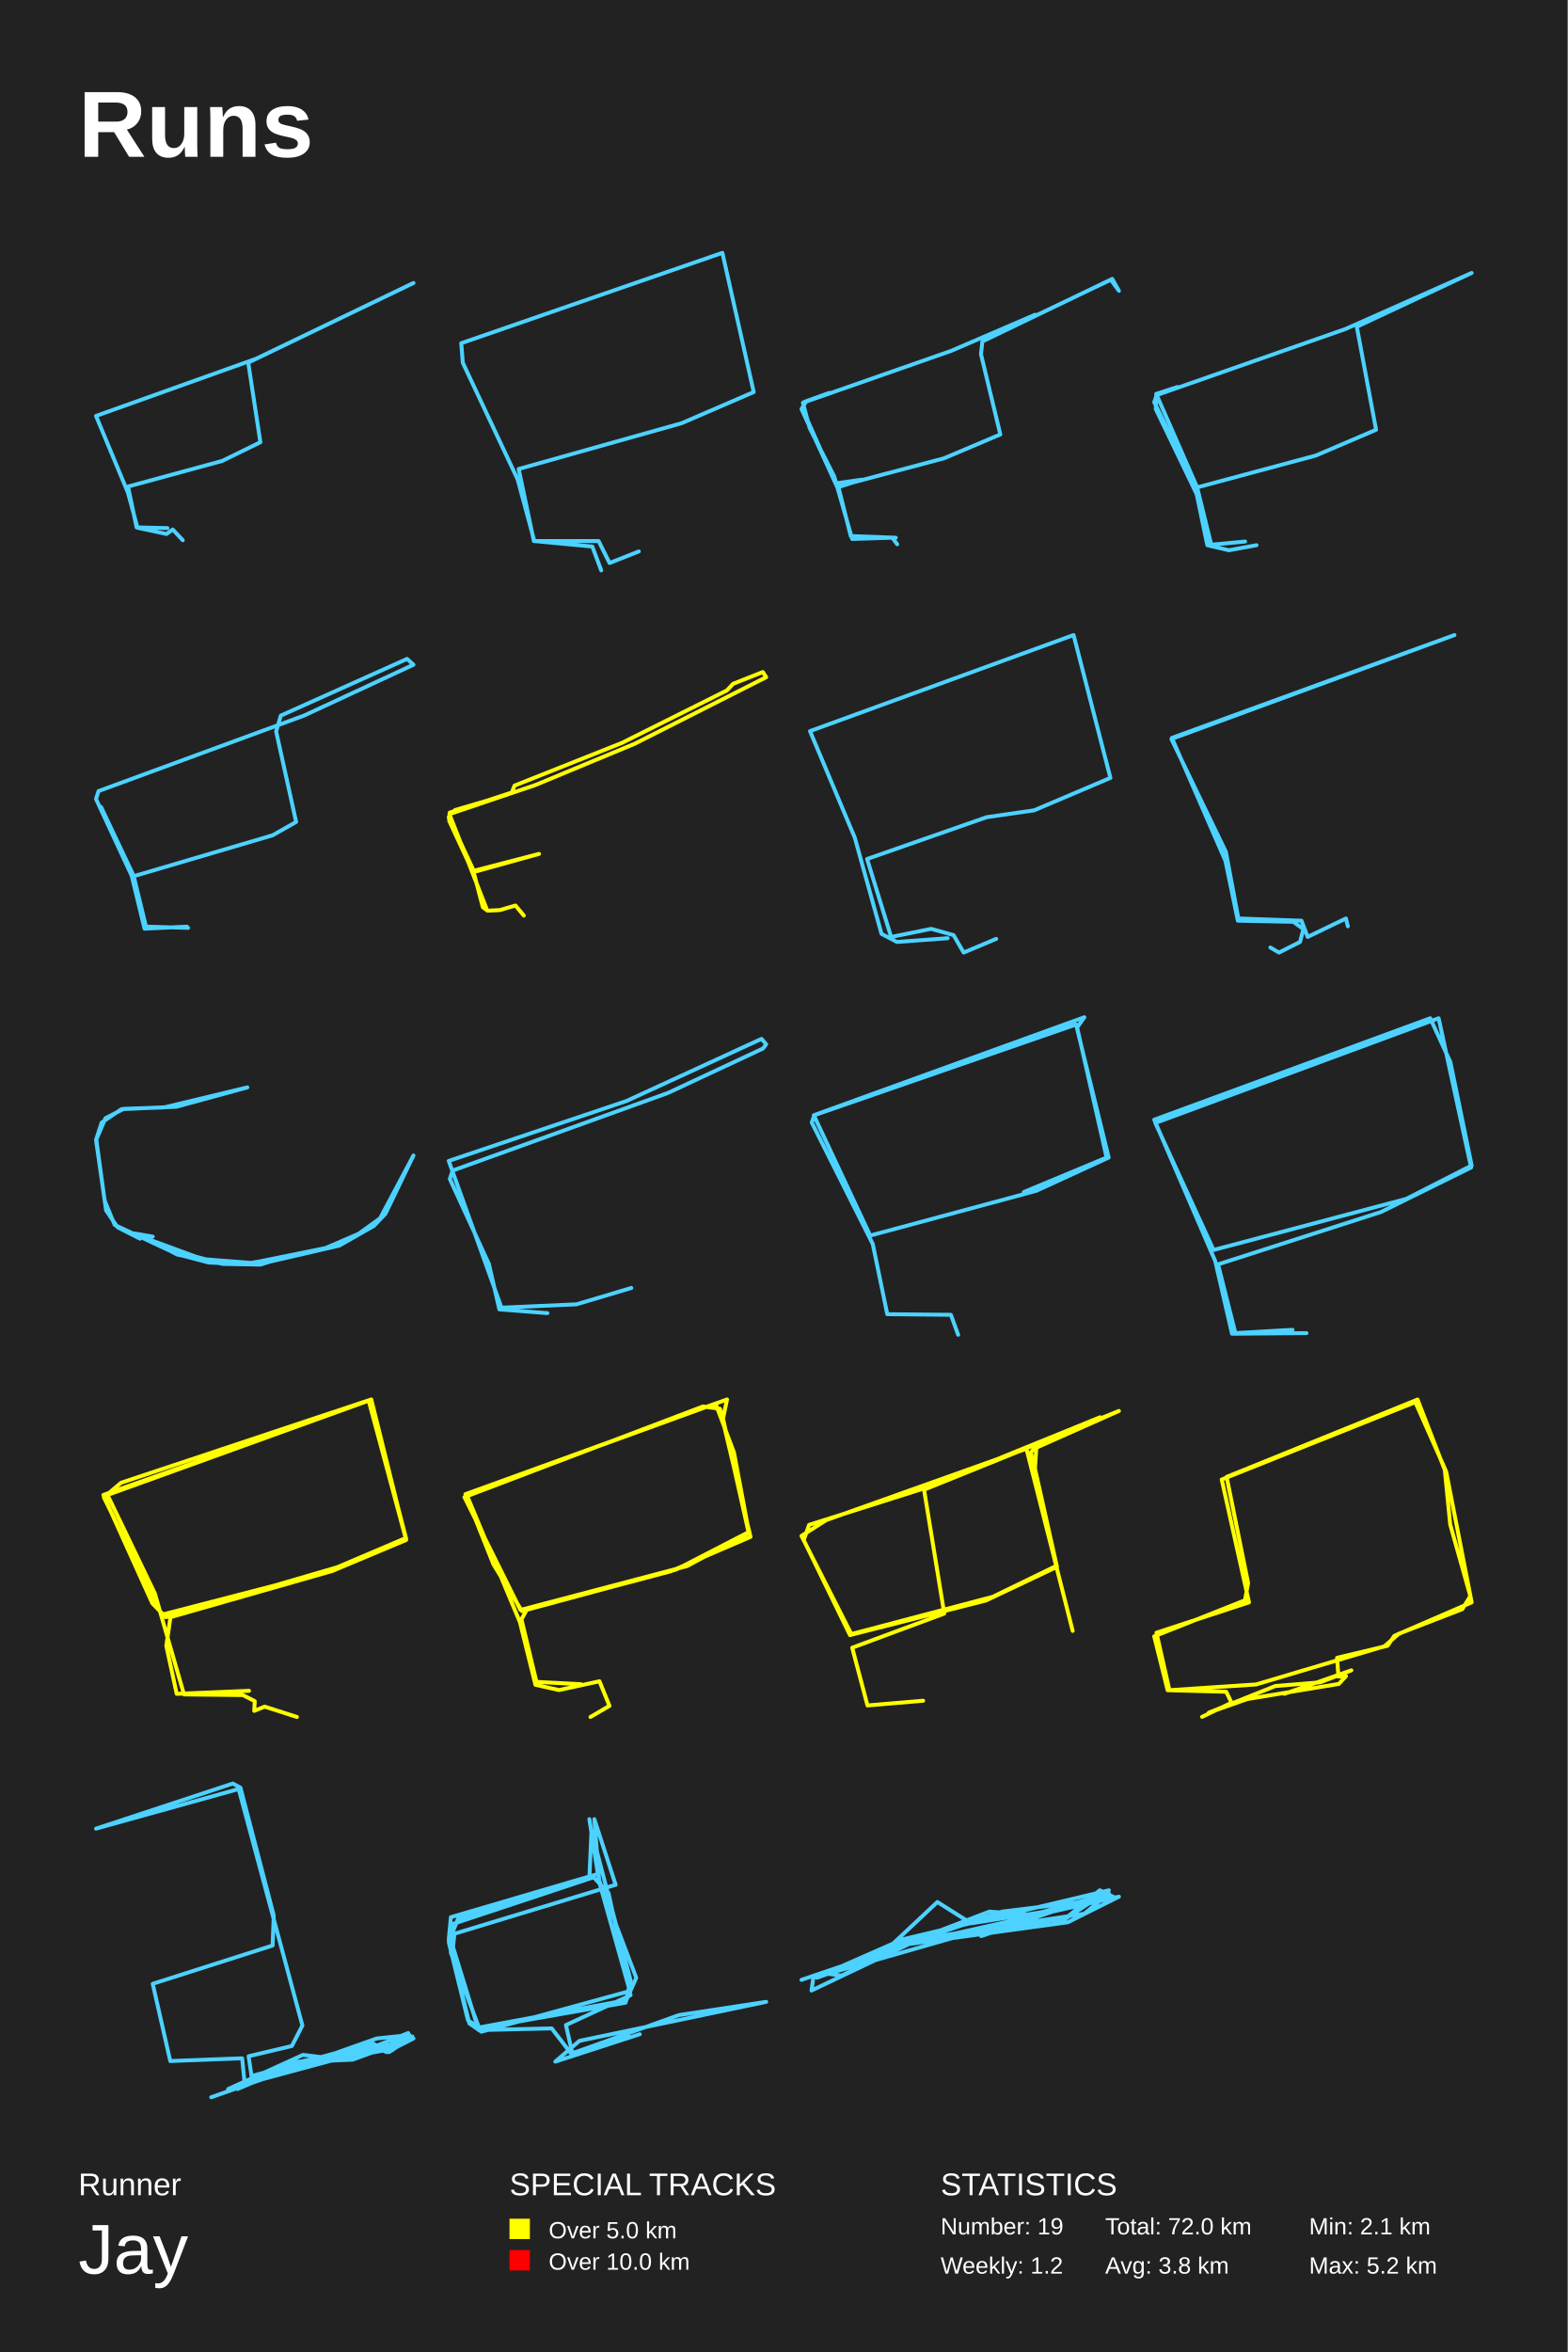
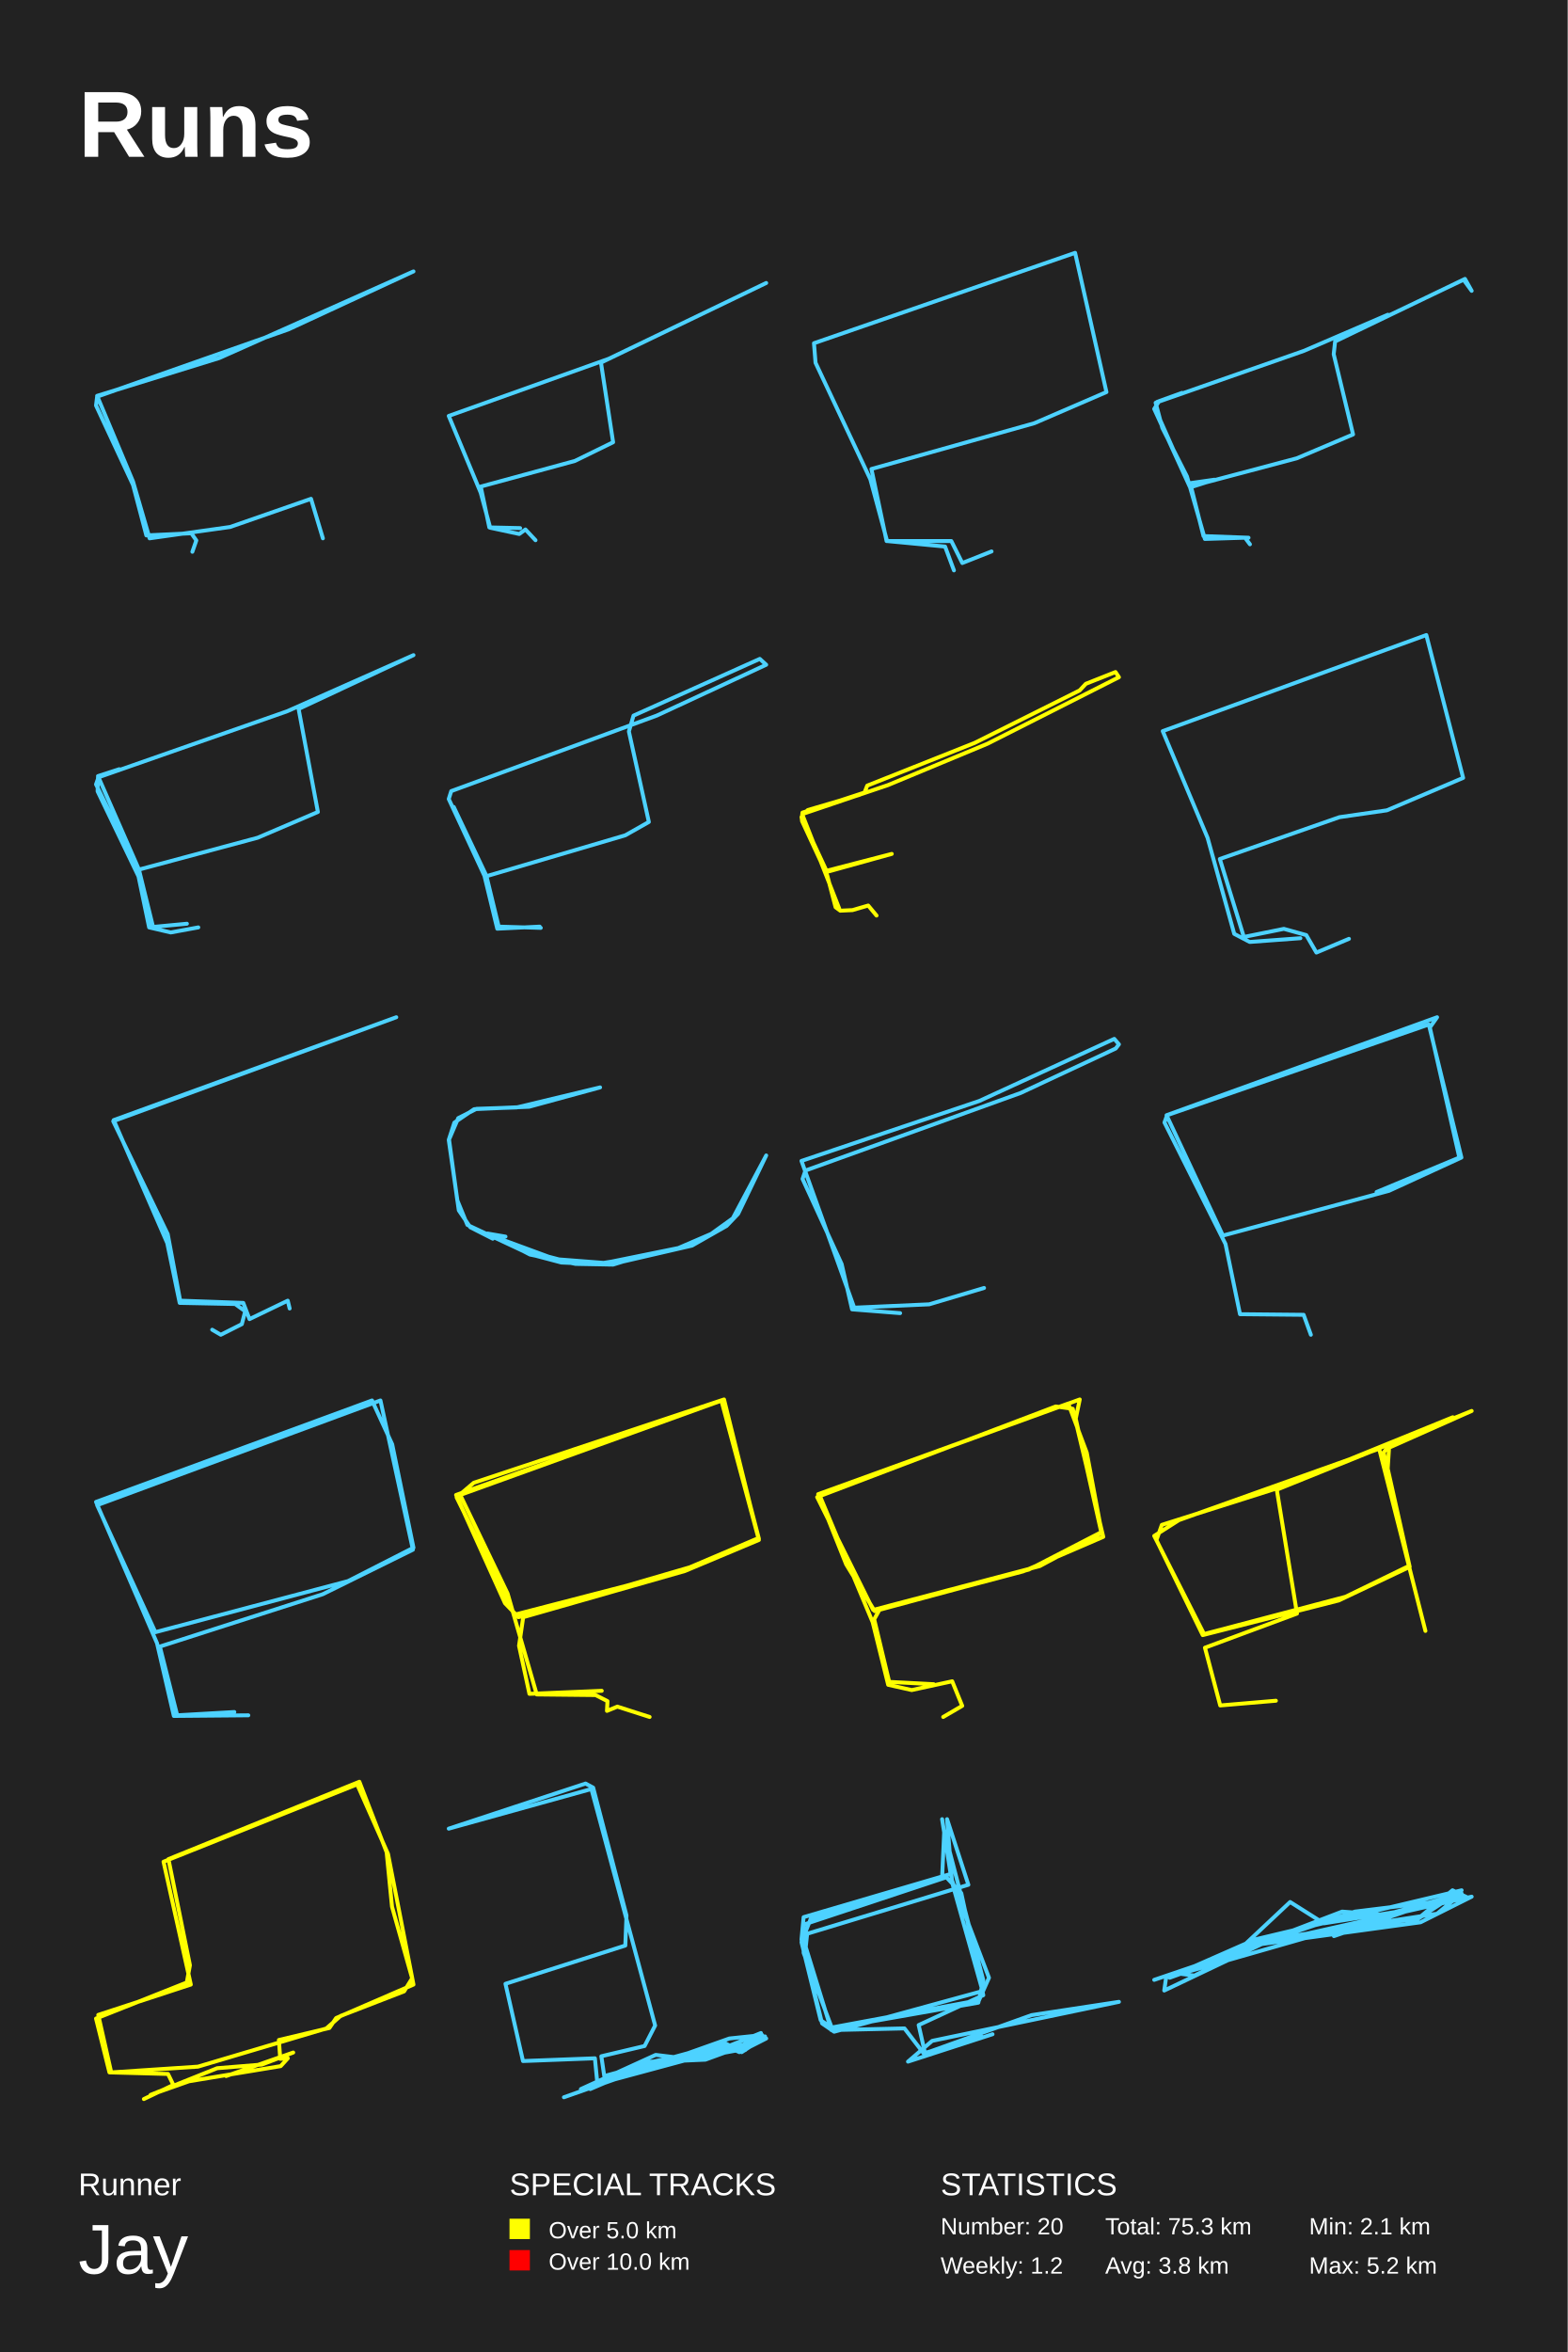
<svg xmlns="http://www.w3.org/2000/svg" baseProfile="full" height="300mm" version="1.1" viewBox="0,0,200,300" width="200mm">
  <defs />
  <rect fill="#222222" height="300" width="200" x="0" y="0" />
  <text fill="#FFFFFF" style="font-size:12px; font-family:Arial; font-weight:bold;" x="10" y="20">Runs</text>
  <text fill="#FFFFFF" style="font-size:4px; font-family:Arial" x="10" y="280">Runner</text>
  <text fill="#FFFFFF" style="font-size:9px; font-family:Arial" x="10" y="290">Jay</text>
  <text fill="#FFFFFF" style="font-size:4px; font-family:Arial" x="65" y="280">SPECIAL TRACKS</text>
  <rect fill="yellow" height="2.6" width="2.6" x="65" y="283" />
  <text fill="#FFFFFF" style="font-size:3px; font-family:Arial" x="70" y="285.5">Over 5.0 km</text>
  <rect fill="red" height="2.6" width="2.6" x="65" y="287" />
  <text fill="#FFFFFF" style="font-size:3px; font-family:Arial" x="70" y="289.5">Over 10.0 km</text>
  <text fill="#FFFFFF" style="font-size:4px; font-family:Arial" x="120" y="280">STATISTICS</text>
-   <text fill="#FFFFFF" style="font-size:3px; font-family:Arial" x="120" y="285">Number: 19</text>
+   <text fill="#FFFFFF" style="font-size:3px; font-family:Arial" x="120" y="285">Number: 20</text>
  <text fill="#FFFFFF" style="font-size:3px; font-family:Arial" x="120" y="290">Weekly: 1.2</text>
-   <text fill="#FFFFFF" style="font-size:3px; font-family:Arial" x="141" y="285">Total: 72.0 km</text>
+   <text fill="#FFFFFF" style="font-size:3px; font-family:Arial" x="141" y="285">Total: 75.3 km</text>
  <text fill="#FFFFFF" style="font-size:3px; font-family:Arial" x="141" y="290">Avg: 3.8 km</text>
  <text fill="#FFFFFF" style="font-size:3px; font-family:Arial" x="167" y="285">Min: 2.1 km</text>
  <text fill="#FFFFFF" style="font-size:3px; font-family:Arial" x="167" y="290">Max: 5.2 km</text>
-   <polyline fill="none" points="23.319,68.906 22.035,67.537 21.242,68.111 17.539,67.316 16.33,62.856 12.25,53.052 32.651,45.766 52.75,36.094 31.669,46.252 33.218,56.408 28.344,58.793 16.33,62.061 17.426,67.272 21.355,67.36" stroke="#4DD2FF" stroke-linecap="round" stroke-linejoin="round" stroke-width="0.5" />
-   <polyline fill="none" points="76.7,72.75 75.568,69.713 68.171,69.012 66.039,61.145 59.043,46.269 58.843,43.777 92.159,32.25 96.157,50.008 86.962,53.98 66.173,59.821 68.105,69.012 76.367,69.012 77.767,71.815 81.498,70.336" stroke="#4DD2FF" stroke-linecap="round" stroke-linejoin="round" stroke-width="0.5" />
-   <polyline fill="none" points="114.463,69.426 113.834,68.586 108.716,68.744 106.426,60.766 103.283,54.573 102.43,51.372 121.333,44.759 132.064,40.14 127.215,42.607 141.717,35.679 142.75,37.096 141.897,35.574 125.329,43.552 125.149,45.179 127.619,55.413 120.435,58.457 106.785,62.078 102.25,52.159 102.879,51.162 105.797,50.112 102.609,51.267 102.43,52.264 106.605,61.659 109.928,61.186 106.965,62.131 108.536,68.376 114.283,68.586" stroke="#4DD2FF" stroke-linecap="round" stroke-linejoin="round" stroke-width="0.5" />
-   <polyline fill="none" points="160.298,69.541 156.785,70.186 154.025,69.541 152.67,63.03 147.451,52.178 147.501,50.418 171.64,41.97 187.75,34.814 173.096,41.677 175.555,54.817 167.876,58.102 152.57,62.209 147.25,51.298 147.601,50.3 150.211,49.362 147.501,50.242 152.72,62.15 154.527,69.482 158.843,69.072" stroke="#4DD2FF" stroke-linecap="round" stroke-linejoin="round" stroke-width="0.5" />
-   <polyline fill="none" points="23.854,118.191 18.439,118.457 16.801,111.702 12.25,101.915 12.569,100.905 38.78,91.277 52.75,84.787 51.931,84.043 35.822,91.277 35.23,93.298 37.779,104.841 34.775,106.543 17.074,111.755 12.887,102.926 17.074,111.809 18.621,118.191 23.99,118.351" stroke="#4DD2FF" stroke-linecap="round" stroke-linejoin="round" stroke-width="0.5" />
-   <polyline fill="none" points="66.827,116.78 65.763,115.5 63.76,116.085 62.195,116.158 61.6,115.719 60.536,111.658 57.313,104.708 57.375,103.83 68.298,100.135 80.974,94.866 97.75,86.378 97.312,85.72 93.525,87.22 92.742,88.061 79.347,94.757 65.638,100.208 65.294,101.086 57.594,103.61 57.25,104.232 60.442,111.073 68.768,108.915 60.474,111.219 57.281,104.451 57.375,103.647 64.668,101.378 58.064,103.317 57.375,103.939 62.07,115.902" stroke="yellow" stroke-linecap="round" stroke-linejoin="round" stroke-width="0.5" />
-   <polyline fill="none" points="120.9,119.67 114.433,120.147 112.459,119.113 109.056,106.86 103.338,93.254 136.965,81.0 141.662,99.221 131.928,103.359 125.87,104.234 110.621,109.565 113.685,119.511 118.79,118.476 121.649,119.272 122.942,121.5 127.095,119.75" stroke="#4DD2FF" stroke-linecap="round" stroke-linejoin="round" stroke-width="0.5" />
-   <polyline fill="none" points="162.071,120.858 163.169,121.5 165.853,120.145 166.28,118.505 164.999,117.578 157.923,117.436 156.337,109.807 149.505,94.12 185.556,81.0 149.444,94.263 156.398,108.666 157.984,117.151 166.036,117.436 166.829,119.504 171.709,117.151 171.953,118.149" stroke="#4DD2FF" stroke-linecap="round" stroke-linejoin="round" stroke-width="0.5" />
-   <polyline fill="none" points="17.869,157.997 15.003,156.543 13.532,154.384 12.25,145.396 12.966,143.193 15.493,141.475 22.507,141.166 31.557,138.699 20.923,141.254 15.795,141.431 13.457,142.62 12.288,145.352 13.344,153.106 14.626,156.234 22.62,159.979 26.617,161.037 32.802,161.301 43.285,158.878 47.697,156.367 49.168,154.825 52.75,147.379 48.489,155.397 45.736,157.38 41.55,159.186 32.01,161.125 26.165,160.728 18.623,157.953 22.62,160.023 28.427,161.213 33.216,161.301 36.082,160.42 32.01,161.081 26.316,160.64 21.753,159.451 17.19,157.336 19.49,157.732" stroke="#4DD2FF" stroke-linecap="round" stroke-linejoin="round" stroke-width="0.5" />
-   <polyline fill="none" points="69.835,167.492 63.703,167.01 62.375,161.233 57.387,150.375 57.753,149.305 85.211,139.409 97.338,133.739 97.75,133.204 97.155,132.508 79.948,140.425 57.25,148.075 63.977,166.796 73.542,166.368 80.543,164.282" stroke="#4DD2FF" stroke-linecap="round" stroke-linejoin="round" stroke-width="0.5" />
-   <polyline fill="none" points="122.236,170.25 121.312,167.704 113.194,167.627 111.346,158.679 103.559,143.173 103.889,142.247 137.283,130.676 141.441,147.647 132.202,151.89 111.016,157.599 103.823,142.247 138.339,129.75 137.415,131.061 141.177,147.647 130.618,152.045" stroke="#4DD2FF" stroke-linecap="round" stroke-linejoin="round" stroke-width="0.5" />
-   <polyline fill="none" points="166.679,170.038 157.179,170.121 155.036,160.854 147.25,142.82 182.464,129.879 185.036,135.473 187.75,148.664 179.393,152.922 154.821,159.435 147.393,143.237 183.536,129.879 187.679,148.915 176.179,154.592 155.393,161.271 157.607,170.038 164.893,169.62" stroke="#4DD2FF" stroke-linecap="round" stroke-linejoin="round" stroke-width="0.5" />
-   <polyline fill="none" points="37.877,219.0 33.761,217.681 32.434,218.224 32.5,216.983 30.973,216.207 23.473,216.129 19.756,203.25 13.715,190.681 47.236,178.578 51.816,196.268 42.191,200.38 20.619,205.966 13.251,190.992 15.441,189.13 47.368,178.5 51.749,196.19 42.988,199.914 21.15,206.276 19.424,204.492 13.184,190.681 47.037,178.655 51.816,196.423 42.39,200.38 21.747,206.276 21.216,209.923 22.543,216.052 31.77,215.664" stroke="yellow" stroke-linecap="round" stroke-linejoin="round" stroke-width="0.5" />
-   <polyline fill="none" points="75.33,219.0 77.755,217.583 76.479,214.45 71.31,215.569 68.311,214.898 66.333,206.917 59.506,190.583 92.751,178.5 92.24,180.961 95.494,195.431 86.242,200.205 66.588,205.5 62.951,199.533 59.378,190.583 91.283,179.022 93.644,185.287 95.558,195.506 87.646,199.757 66.397,205.351 59.25,190.956 89.688,179.395 91.857,179.693 95.75,196.028 85.54,200.428 67.227,205.277 66.525,206.544 68.439,214.525 74.118,214.823" stroke="yellow" stroke-linecap="round" stroke-linejoin="round" stroke-width="0.5" />
-   <polyline fill="none" points="117.774,216.929 110.671,217.532 108.723,210.167 120.466,205.814 117.889,190.012 142.75,179.968 132.21,184.655 132.038,187.334 134.845,199.855 125.794,204.14 108.437,208.56 102.536,196.44 103.224,194.498 118.633,189.61 140.344,180.772 132.553,183.986 131.522,185.258 134.787,199.721 126.653,203.672 108.609,208.426 102.25,195.905 105.401,193.896 130.949,184.789 136.85,208.024" stroke="yellow" stroke-linecap="round" stroke-linejoin="round" stroke-width="0.5" />
-   <polyline fill="none" points="153.354,218.986 157.118,217.186 156.434,215.786 148.961,215.586 147.25,208.718 158.83,204.118 159.229,201.917 156.491,188.382 180.848,178.514 184.327,187.515 185.012,194.45 187.579,203.584 186.552,205.251 178.452,208.385 176.627,209.985 160.256,214.852 149.189,215.586 147.535,208.251 159.343,204.384 155.863,188.716 180.563,178.847 184.499,187.715 187.75,204.384 177.882,208.652 177.026,209.918 170.58,211.452 170.751,213.852 171.721,213.785 170.808,214.786 159.115,216.719 154.209,218.453 162.708,215.052 168.413,214.586 172.406,213.052 163.849,216.052" stroke="yellow" stroke-linecap="round" stroke-linejoin="round" stroke-width="0.5" />
-   <polyline fill="none" points="31.195,265.59 30.896,262.539 21.722,262.887 19.485,253.036 34.775,248.154 34.924,244.318 30.673,228.015 29.703,227.492 12.25,233.246 30.449,228.19 38.579,258.354 37.236,260.97 31.717,262.277 32.09,264.805 47.081,260.708 49.319,261.754 52.75,260.011 30.449,266.026 37.907,262.975 43.874,262.626 52.079,259.313 49.692,261.405 36.416,263.846 30.3,266.462 35.521,263.585 47.305,260.97 48.872,261.58 51.109,259.836 52.601,259.749 50.214,261.144 37.833,263.672 26.943,267.508 48.051,260.011 52.228,259.575 50.065,261.231 36.565,263.498 29.106,266.462 38.653,262.103 42.233,262.539 47.529,260.621 49.617,261.754 52.153,260.098 44.993,262.713 41.04,262.887 43.352,261.754 48.797,261.58 52.153,259.487 50.065,261.493" stroke="#4DD2FF" stroke-linecap="round" stroke-linejoin="round" stroke-width="0.5" />
-   <polyline fill="none" points="80.263,259.785 72.834,261.903 70.388,258.726 61.055,258.938 57.794,248.347 57.975,246.653 78.542,240.405 75.824,232.038 76.458,240.087 80.354,253.96 61.418,259.149 59.878,258.09 57.25,247.394 57.522,244.535 76.277,239.028 75.19,232.038 76.458,239.875 81.169,252.266 79.901,255.125 61.055,258.62 59.696,257.667 57.25,247.712 58.428,244.747 75.19,239.557 75.461,233.521 80.445,252.583 79.81,255.443 61.146,258.726 57.522,249.089 57.522,245.488 75.733,239.451 77.636,241.464 80.445,254.49 72.2,258.302 73.015,261.903 86.606,257.031 97.75,255.337 73.921,260.314 70.841,262.962 81.622,259.467" stroke="#4DD2FF" stroke-linecap="round" stroke-linejoin="round" stroke-width="0.5" />
-   <polyline fill="none" points="102.25,252.533 127.853,243.827 142.284,242.059 140.306,241.107 136,244.643 113.888,248.316 103.763,252.261 103.53,253.893 116.099,247.908 142.75,241.923 136.233,245.188 115.401,248.044 107.371,251.989 105.276,251.717 115.168,247.364 141.47,241.107 135.651,244.915 129.017,245.051 105.276,251.853 126.224,243.827 131.694,244.235 141.47,241.515 138.328,244.099 114.353,247.772 104.228,252.261 112.491,249.268 119.591,242.603 123.897,245.324 135.069,243.555 125.177,246.956" stroke="#4DD2FF" stroke-linecap="round" stroke-linejoin="round" stroke-width="0.5" />
+   <polyline fill="none" points="24.542,70.38 25.047,68.932 24.405,68.021 18.671,68.289 16.974,61.856 12.25,51.723 12.388,50.597 36.789,42.019 52.75,34.62 27.982,45.665 12.388,50.49 16.974,61.427 19.084,68.664 29.358,67.217 39.678,63.625 41.192,68.664" stroke="#4DD2FF" stroke-linecap="round" stroke-linejoin="round" stroke-width="0.5" />
+   <polyline fill="none" points="68.319,68.906 67.035,67.537 66.242,68.111 62.539,67.316 61.33,62.856 57.25,53.052 77.651,45.766 97.75,36.094 76.669,46.252 78.218,56.408 73.344,58.793 61.33,62.061 62.426,67.272 66.355,67.36" stroke="#4DD2FF" stroke-linecap="round" stroke-linejoin="round" stroke-width="0.5" />
+   <polyline fill="none" points="121.7,72.75 120.568,69.713 113.171,69.012 111.039,61.145 104.043,46.269 103.843,43.777 137.159,32.25 141.157,50.008 131.962,53.98 111.173,59.821 113.105,69.012 121.367,69.012 122.767,71.815 126.498,70.336" stroke="#4DD2FF" stroke-linecap="round" stroke-linejoin="round" stroke-width="0.5" />
+   <polyline fill="none" points="159.463,69.426 158.834,68.586 153.716,68.744 151.426,60.766 148.283,54.573 147.43,51.372 166.333,44.759 177.064,40.14 172.215,42.607 186.717,35.679 187.75,37.096 186.897,35.574 170.329,43.552 170.149,45.179 172.619,55.413 165.435,58.457 151.785,62.078 147.25,52.159 147.879,51.162 150.797,50.112 147.609,51.267 147.43,52.264 151.605,61.659 154.928,61.186 151.965,62.131 153.536,68.376 159.283,68.586" stroke="#4DD2FF" stroke-linecap="round" stroke-linejoin="round" stroke-width="0.5" />
+   <polyline fill="none" points="25.298,118.291 21.785,118.936 19.025,118.291 17.67,111.78 12.451,100.928 12.501,99.168 36.64,90.72 52.75,83.564 38.096,90.427 40.555,103.567 32.876,106.852 17.57,110.959 12.25,100.048 12.601,99.05 15.211,98.112 12.501,98.992 17.72,110.9 19.527,118.232 23.843,117.822" stroke="#4DD2FF" stroke-linecap="round" stroke-linejoin="round" stroke-width="0.5" />
+   <polyline fill="none" points="68.854,118.191 63.439,118.457 61.801,111.702 57.25,101.915 57.569,100.905 83.78,91.277 97.75,84.787 96.931,84.043 80.822,91.277 80.23,93.298 82.779,104.841 79.775,106.543 62.074,111.755 57.887,102.926 62.074,111.809 63.621,118.191 68.99,118.351" stroke="#4DD2FF" stroke-linecap="round" stroke-linejoin="round" stroke-width="0.5" />
+   <polyline fill="none" points="111.827,116.78 110.763,115.5 108.76,116.085 107.195,116.158 106.6,115.719 105.536,111.658 102.313,104.708 102.375,103.83 113.298,100.135 125.974,94.866 142.75,86.378 142.312,85.72 138.525,87.22 137.742,88.061 124.347,94.757 110.638,100.208 110.294,101.086 102.594,103.61 102.25,104.232 105.442,111.073 113.768,108.915 105.474,111.219 102.281,104.451 102.375,103.647 109.668,101.378 103.064,103.317 102.375,103.939 107.07,115.902" stroke="yellow" stroke-linecap="round" stroke-linejoin="round" stroke-width="0.5" />
+   <polyline fill="none" points="165.9,119.67 159.433,120.147 157.459,119.113 154.056,106.86 148.338,93.254 181.965,81.0 186.662,99.221 176.928,103.359 170.87,104.234 155.621,109.565 158.685,119.511 163.79,118.476 166.649,119.272 167.942,121.5 172.095,119.75" stroke="#4DD2FF" stroke-linecap="round" stroke-linejoin="round" stroke-width="0.5" />
+   <polyline fill="none" points="27.071,169.608 28.169,170.25 30.853,168.895 31.28,167.255 29.999,166.328 22.923,166.186 21.337,158.557 14.505,142.87 50.556,129.75 14.444,143.013 21.398,157.416 22.984,165.901 31.036,166.186 31.829,168.254 36.709,165.901 36.953,166.899" stroke="#4DD2FF" stroke-linecap="round" stroke-linejoin="round" stroke-width="0.5" />
+   <polyline fill="none" points="62.869,157.997 60.003,156.543 58.532,154.384 57.25,145.396 57.966,143.193 60.493,141.475 67.507,141.166 76.557,138.699 65.923,141.254 60.795,141.431 58.457,142.62 57.288,145.352 58.344,153.106 59.626,156.234 67.62,159.979 71.617,161.037 77.802,161.301 88.285,158.878 92.697,156.367 94.168,154.825 97.75,147.379 93.489,155.397 90.736,157.38 86.55,159.186 77.01,161.125 71.165,160.728 63.623,157.953 67.62,160.023 73.427,161.213 78.216,161.301 81.082,160.42 77.01,161.081 71.316,160.64 66.753,159.451 62.19,157.336 64.49,157.732" stroke="#4DD2FF" stroke-linecap="round" stroke-linejoin="round" stroke-width="0.5" />
+   <polyline fill="none" points="114.835,167.492 108.703,167.01 107.375,161.233 102.387,150.375 102.753,149.305 130.211,139.409 142.338,133.739 142.75,133.204 142.155,132.508 124.948,140.425 102.25,148.075 108.977,166.796 118.542,166.368 125.543,164.282" stroke="#4DD2FF" stroke-linecap="round" stroke-linejoin="round" stroke-width="0.5" />
+   <polyline fill="none" points="167.236,170.25 166.312,167.704 158.194,167.627 156.346,158.679 148.559,143.173 148.889,142.247 182.283,130.676 186.441,147.647 177.202,151.89 156.016,157.599 148.823,142.247 183.339,129.75 182.415,131.061 186.177,147.647 175.618,152.045" stroke="#4DD2FF" stroke-linecap="round" stroke-linejoin="round" stroke-width="0.5" />
+   <polyline fill="none" points="31.679,218.788 22.179,218.871 20.036,209.604 12.25,191.57 47.464,178.629 50.036,184.223 52.75,197.414 44.393,201.672 19.821,208.185 12.393,191.987 48.536,178.629 52.679,197.665 41.179,203.342 20.393,210.021 22.607,218.788 29.893,218.37" stroke="#4DD2FF" stroke-linecap="round" stroke-linejoin="round" stroke-width="0.5" />
+   <polyline fill="none" points="82.877,219.0 78.761,217.681 77.434,218.224 77.5,216.983 75.973,216.207 68.473,216.129 64.756,203.25 58.715,190.681 92.236,178.578 96.816,196.268 87.191,200.38 65.619,205.966 58.251,190.992 60.441,189.13 92.368,178.5 96.749,196.19 87.988,199.914 66.15,206.276 64.424,204.492 58.184,190.681 92.037,178.655 96.816,196.423 87.39,200.38 66.747,206.276 66.216,209.923 67.543,216.052 76.77,215.664" stroke="yellow" stroke-linecap="round" stroke-linejoin="round" stroke-width="0.5" />
+   <polyline fill="none" points="120.33,219.0 122.755,217.583 121.479,214.45 116.31,215.569 113.311,214.898 111.333,206.917 104.506,190.583 137.751,178.5 137.24,180.961 140.494,195.431 131.242,200.205 111.588,205.5 107.951,199.533 104.378,190.583 136.283,179.022 138.644,185.287 140.558,195.506 132.646,199.757 111.397,205.351 104.25,190.956 134.688,179.395 136.857,179.693 140.75,196.028 130.54,200.428 112.227,205.277 111.525,206.544 113.439,214.525 119.118,214.823" stroke="yellow" stroke-linecap="round" stroke-linejoin="round" stroke-width="0.5" />
+   <polyline fill="none" points="162.774,216.929 155.671,217.532 153.723,210.167 165.466,205.814 162.889,190.012 187.75,179.968 177.21,184.655 177.038,187.334 179.845,199.855 170.794,204.14 153.437,208.56 147.536,196.44 148.224,194.498 163.633,189.61 185.344,180.772 177.553,183.986 176.522,185.258 179.787,199.721 171.653,203.672 153.609,208.426 147.25,195.905 150.401,193.896 175.949,184.789 181.85,208.024" stroke="yellow" stroke-linecap="round" stroke-linejoin="round" stroke-width="0.5" />
+   <polyline fill="none" points="18.354,267.736 22.118,265.936 21.434,264.536 13.961,264.336 12.25,257.468 23.83,252.868 24.229,250.667 21.491,237.132 45.848,227.264 49.327,236.265 50.012,243.2 52.579,252.334 51.552,254.001 43.452,257.135 41.627,258.735 25.256,263.602 14.189,264.336 12.535,257.001 24.343,253.134 20.863,237.466 45.563,227.597 49.499,236.465 52.75,253.134 42.882,257.402 42.026,258.668 35.58,260.202 35.751,262.602 36.721,262.535 35.808,263.536 24.115,265.469 19.209,267.203 27.708,263.802 33.413,263.336 37.406,261.802 28.849,264.802" stroke="yellow" stroke-linecap="round" stroke-linejoin="round" stroke-width="0.5" />
+   <polyline fill="none" points="76.195,265.59 75.896,262.539 66.722,262.887 64.485,253.036 79.775,248.154 79.924,244.318 75.673,228.015 74.703,227.492 57.25,233.246 75.449,228.19 83.579,258.354 82.236,260.97 76.717,262.277 77.09,264.805 92.081,260.708 94.319,261.754 97.75,260.011 75.449,266.026 82.907,262.975 88.874,262.626 97.079,259.313 94.692,261.405 81.416,263.846 75.3,266.462 80.521,263.585 92.305,260.97 93.872,261.58 96.109,259.836 97.601,259.749 95.214,261.144 82.833,263.672 71.943,267.508 93.051,260.011 97.228,259.575 95.065,261.231 81.565,263.498 74.106,266.462 83.653,262.103 87.233,262.539 92.529,260.621 94.617,261.754 97.153,260.098 89.993,262.713 86.04,262.887 88.352,261.754 93.797,261.58 97.153,259.487 95.065,261.493" stroke="#4DD2FF" stroke-linecap="round" stroke-linejoin="round" stroke-width="0.5" />
+   <polyline fill="none" points="125.263,259.785 117.834,261.903 115.388,258.726 106.055,258.938 102.794,248.347 102.975,246.653 123.542,240.405 120.824,232.038 121.458,240.087 125.354,253.96 106.418,259.149 104.878,258.09 102.25,247.394 102.522,244.535 121.277,239.028 120.19,232.038 121.458,239.875 126.169,252.266 124.901,255.125 106.055,258.62 104.696,257.667 102.25,247.712 103.428,244.747 120.19,239.557 120.461,233.521 125.445,252.583 124.81,255.443 106.146,258.726 102.522,249.089 102.522,245.488 120.733,239.451 122.636,241.464 125.445,254.49 117.2,258.302 118.015,261.903 131.606,257.031 142.75,255.337 118.921,260.314 115.841,262.962 126.622,259.467" stroke="#4DD2FF" stroke-linecap="round" stroke-linejoin="round" stroke-width="0.5" />
+   <polyline fill="none" points="147.25,252.533 172.853,243.827 187.284,242.059 185.306,241.107 181,244.643 158.888,248.316 148.763,252.261 148.53,253.893 161.099,247.908 187.75,241.923 181.233,245.188 160.401,248.044 152.371,251.989 150.276,251.717 160.168,247.364 186.47,241.107 180.651,244.915 174.017,245.051 150.276,251.853 171.224,243.827 176.694,244.235 186.47,241.515 183.328,244.099 159.353,247.772 149.228,252.261 157.491,249.268 164.591,242.603 168.897,245.324 180.069,243.555 170.177,246.956" stroke="#4DD2FF" stroke-linecap="round" stroke-linejoin="round" stroke-width="0.5" />
</svg>
